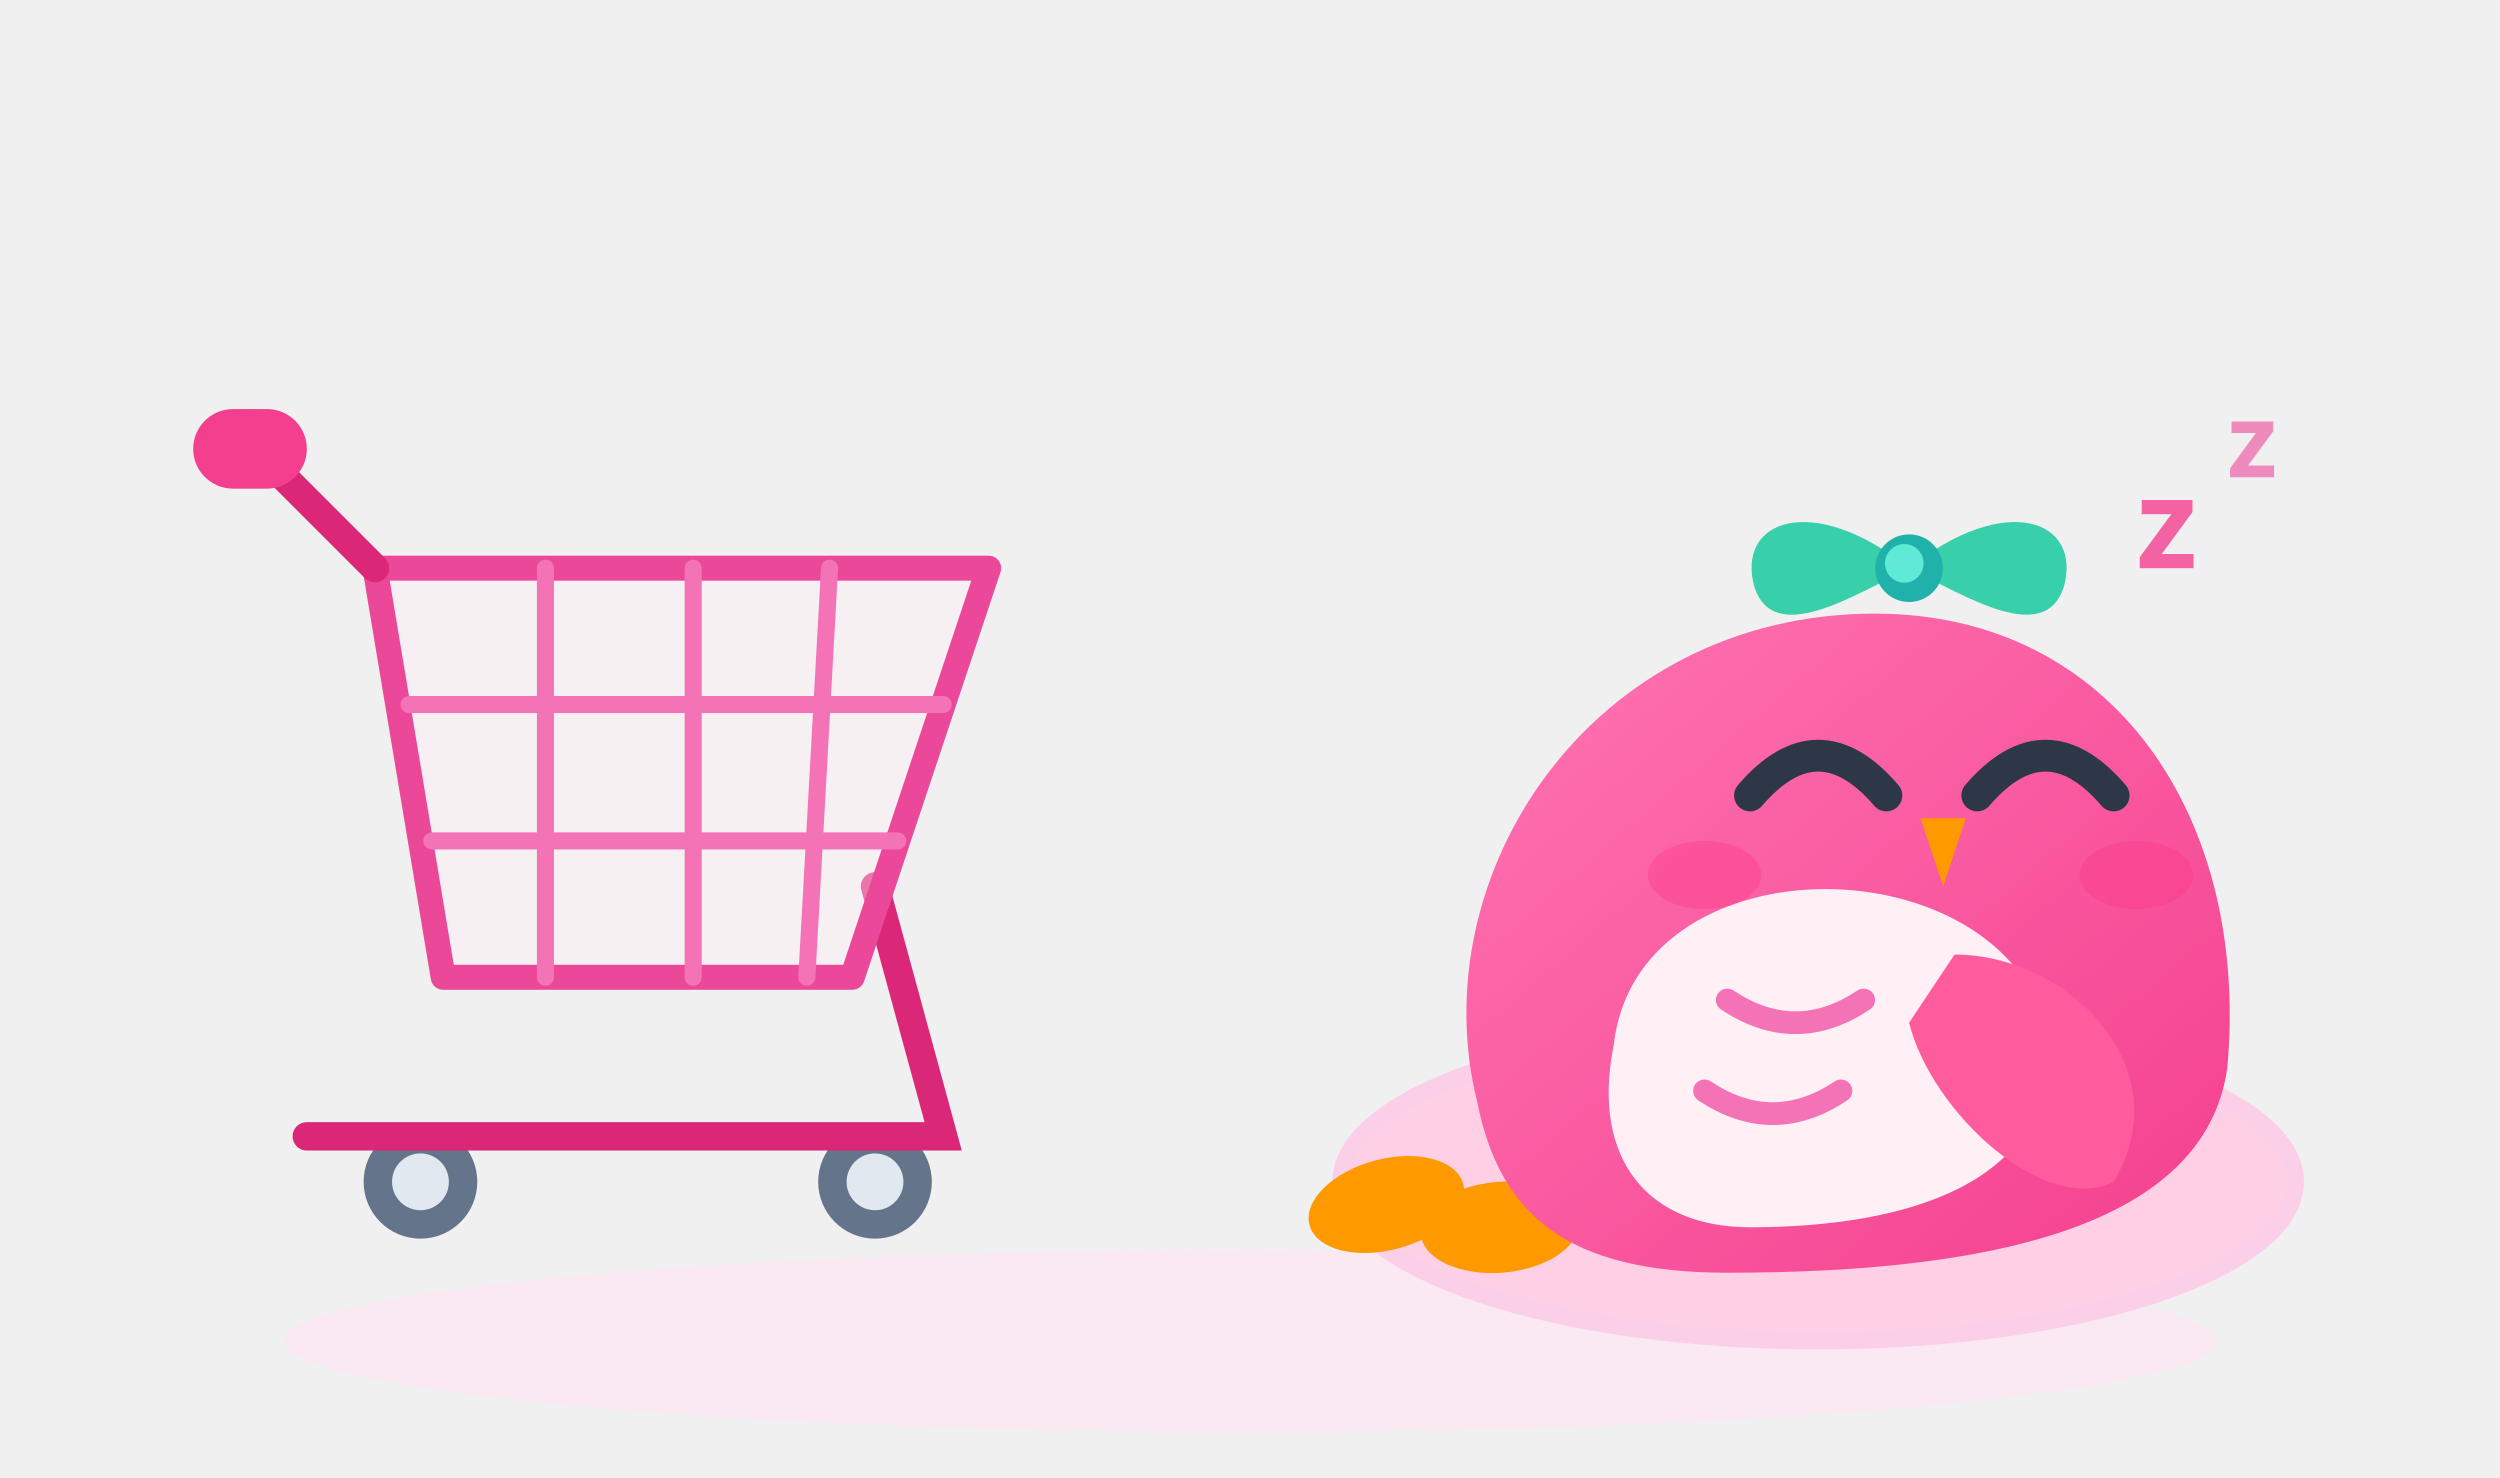
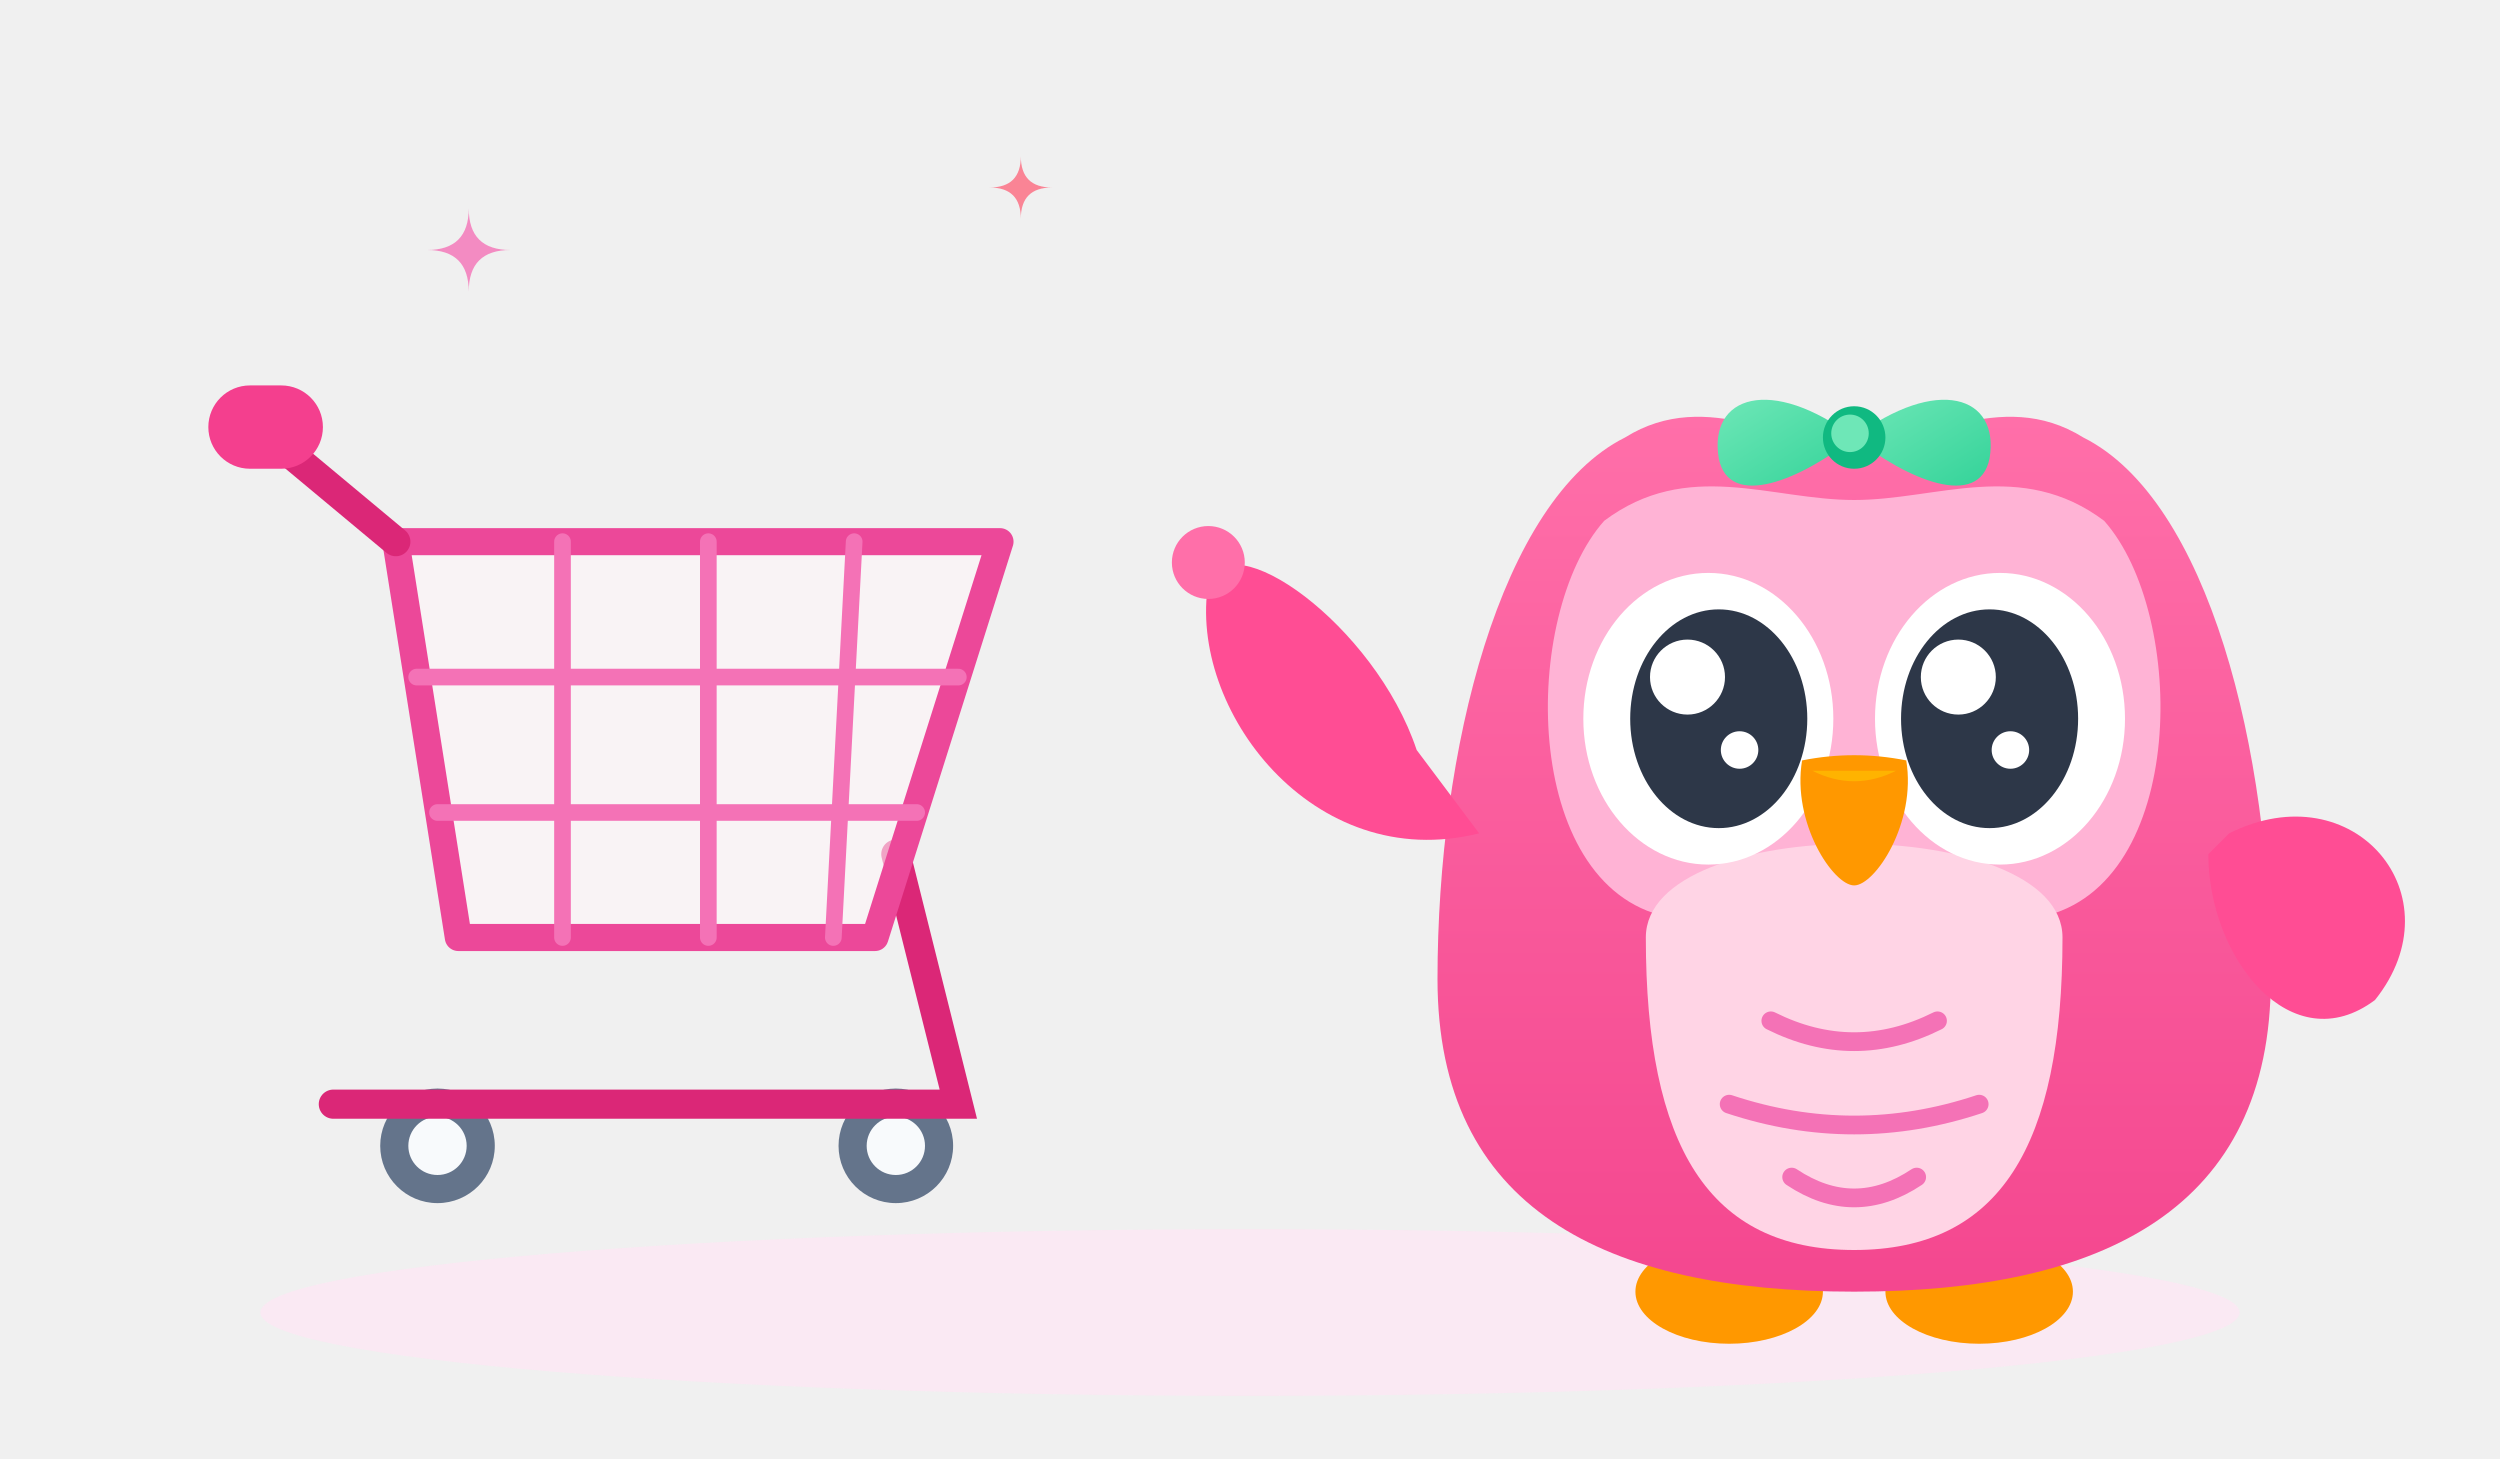
- <svg xmlns="http://www.w3.org/2000/svg" viewBox="0 0 220 130" width="100%" height="100%">
+ <svg xmlns="http://www.w3.org/2000/svg" viewBox="0 0 240 140" width="100%" height="100%">
  <defs>
-     <linearGradient id="emptyCartPink" x1="0%" y1="0%" x2="100%" y2="100%">
-       <stop offset="0%" stop-color="#ff75b3" />
-       <stop offset="100%" stop-color="#f43f8e" />
+     <linearGradient id="emptyOwlGrad" x1="0%" y1="0%" x2="0%" y2="100%">
+       <stop offset="0%" stop-color="#ff6fa9" />
+       <stop offset="100%" stop-color="#f4478f" />
    </linearGradient>
-     <linearGradient id="cartMetal" x1="0%" y1="0%" x2="100%" y2="100%">
+     <linearGradient id="emptyBowGrad" x1="0%" y1="0%" x2="100%" y2="100%">
+       <stop offset="0%" stop-color="#6ee7b7" />
+       <stop offset="100%" stop-color="#34d399" />
+     </linearGradient>
+     <linearGradient id="cartGrad" x1="0%" y1="0%" x2="100%" y2="100%">
      <stop offset="0%" stop-color="#f472b6" />
      <stop offset="100%" stop-color="#db2777" />
    </linearGradient>
  </defs>
-   <ellipse cx="110" cy="118" rx="85" ry="8" fill="#fce7f3" opacity="0.8" />
-   <g transform="translate(15, 30)">
-     <circle cx="22" cy="74" r="5" fill="#64748b" />
-     <circle cx="22" cy="74" r="2.5" fill="#e2e8f0" />
-     <circle cx="62" cy="74" r="5" fill="#64748b" />
-     <circle cx="62" cy="74" r="2.5" fill="#e2e8f0" />
-     <path d="M 12 70 L 68 70 L 62 48" fill="none" stroke="#db2777" stroke-width="2.5" stroke-linecap="round" />
-     <path d="M 18 20 L 72 20 L 60 56 L 24 56 Z" fill="#fff0f5" fill-opacity="0.4" stroke="#ec4899" stroke-width="2.2" stroke-linejoin="round" />
-     <path d="M 21 32 L 68 32 M 23 44 L 64 44" stroke="#f472b6" stroke-width="1.5" stroke-linecap="round" />
-     <path d="M 33 20 L 33 56 M 46 20 L 46 56 M 58 20 L 56 56" stroke="#f472b6" stroke-width="1.5" stroke-linecap="round" />
-     <path d="M 18 20 L 8 10" fill="none" stroke="#db2777" stroke-width="2.5" stroke-linecap="round" />
-     <rect x="2" y="6" width="10" height="7" rx="3.5" fill="#f43f8e" />
+   <ellipse cx="120" cy="126" rx="95" ry="8" fill="#fce7f3" opacity="0.85" />
+   <g transform="translate(18, 30)">
+     <circle cx="24" cy="80" r="5.5" fill="#64748b" />
+     <circle cx="24" cy="80" r="2.8" fill="#f8fafc" />
+     <circle cx="68" cy="80" r="5.5" fill="#64748b" />
+     <circle cx="68" cy="80" r="2.8" fill="#f8fafc" />
+     <path d="M 14 76 L 74 76 L 68 52" fill="none" stroke="#db2777" stroke-width="2.8" stroke-linecap="round" />
+     <path d="M 20 22 L 78 22 L 66 60 L 26 60 Z" fill="#fff5f9" fill-opacity="0.6" stroke="#ec4899" stroke-width="2.6" stroke-linejoin="round" />
+     <path d="M 22 35 L 74 35 M 24 48 L 70 48" stroke="#f472b6" stroke-width="1.6" stroke-linecap="round" />
+     <path d="M 36 22 L 36 60 M 50 22 L 50 60 M 64 22 L 62 60" stroke="#f472b6" stroke-width="1.6" stroke-linecap="round" />
+     <path d="M 20 22 L 8 12" fill="none" stroke="#db2777" stroke-width="2.8" stroke-linecap="round" />
+     <rect x="2" y="7" width="11" height="8" rx="4" fill="#f43f8e" />
  </g>
-   <g transform="translate(100, 32)">
-     <ellipse cx="60" cy="72" rx="42" ry="14" fill="#ffd0e5" stroke="#fbcfe8" stroke-width="1.5" />
-     <ellipse cx="22" cy="74" rx="7" ry="4" fill="#ff9900" transform="rotate(-15 22 74)" />
-     <ellipse cx="32" cy="76" rx="7" ry="4" fill="#ff9900" transform="rotate(-5 32 76)" />
-     <path d="M 30 65               C 25 45, 40 22, 65 22               C 86 22, 98 40, 96 62               C 94 76, 75 80, 52 80               C 38 80, 32 75, 30 65 Z" fill="url(#emptyCartPink)" />
-     <path d="M 42 60 C 44 42, 75 42, 80 58 C 82 72, 68 76, 54 76 C 45 76, 40 70, 42 60 Z" fill="#fff0f5" />
-     <path d="M 52 56 Q 58 60 64 56" stroke="#f472b6" stroke-width="2" fill="none" stroke-linecap="round" />
-     <path d="M 50 64 Q 56 68 62 64" stroke="#f472b6" stroke-width="2" fill="none" stroke-linecap="round" />
-     <path d="M 54 38 Q 60 31 66 38" fill="none" stroke="#2d3748" stroke-width="2.8" stroke-linecap="round" />
-     <path d="M 74 38 Q 80 31 86 38" fill="none" stroke="#2d3748" stroke-width="2.8" stroke-linecap="round" />
-     <ellipse cx="50" cy="45" rx="5" ry="3" fill="#ff3385" opacity="0.35" />
-     <ellipse cx="88" cy="45" rx="5" ry="3" fill="#ff3385" opacity="0.35" />
-     <polygon points="69,40 73,40 71,46" fill="#ff9900" />
-     <g transform="translate(68, 18) scale(0.85)">
-       <path d="M 0 0 C -10 -8, -18 -5, -16 2 C -14 8, -6 3, 0 0 Z" fill="#38cfab" />
-       <path d="M 0 0 C 10 -8, 18 -5, 16 2 C 14 8, 6 3, 0 0 Z" fill="#38cfab" />
-       <circle cx="0" cy="0" r="3.5" fill="#20b2aa" />
-       <circle cx="-0.5" cy="-0.5" r="2" fill="#5eead4" />
+   <g transform="translate(122, 12)">
+     <ellipse cx="44" cy="112" rx="9" ry="5" fill="#ff9800" />
+     <ellipse cx="68" cy="112" rx="9" ry="5" fill="#ff9800" />
+     <path d="M 34 30               C 22 36, 16 60, 16 82               C 16 104, 32 112, 56 112               C 80 112, 96 104, 96 82               C 96 60, 90 36, 78 30               C 70 25, 62 31, 56 31               C 50 31, 42 25, 34 30 Z" fill="url(#emptyOwlGrad)" />
+     <path d="M 20 68 C 4 72, -8 56, -6 44 C -4 38, 10 48, 14 60 Z" fill="#ff4d94" />
+     <circle cx="-6" cy="42" r="3.5" fill="#ff6fa9" />
+     <path d="M 92 68 C 104 62, 114 74, 106 84 C 98 90, 90 80, 90 70 Z" fill="#ff4d94" />
+     <path d="M 32 38               C 24 47, 24 73, 38 76               C 46 77, 52 72, 56 67               C 60 72, 66 77, 74 76               C 88 73, 88 47, 80 38               C 72 32, 64 36, 56 36               C 48 36, 40 32, 32 38 Z" fill="#ffb3d5" />
+     <path d="M 36 78 C 36 66, 76 66, 76 78 C 76 98, 70 108, 56 108 C 42 108, 36 98, 36 78 Z" fill="#ffd4e5" />
+     <path d="M 48 86 Q 56 90 64 86" stroke="#f472b6" stroke-width="1.8" fill="none" stroke-linecap="round" />
+     <path d="M 44 94 Q 56 98 68 94" stroke="#f472b6" stroke-width="1.8" fill="none" stroke-linecap="round" />
+     <path d="M 50 101 Q 56 105 62 101" stroke="#f472b6" stroke-width="1.8" fill="none" stroke-linecap="round" />
+     <ellipse cx="42" cy="57" rx="12" ry="14" fill="#ffffff" />
+     <ellipse cx="43" cy="57" rx="8.5" ry="10.5" fill="#2d3748" />
+     <circle cx="40" cy="53" r="3.6" fill="#ffffff" />
+     <circle cx="45" cy="60" r="1.8" fill="#ffffff" />
+     <ellipse cx="70" cy="57" rx="12" ry="14" fill="#ffffff" />
+     <ellipse cx="69" cy="57" rx="8.5" ry="10.5" fill="#2d3748" />
+     <circle cx="66" cy="53" r="3.6" fill="#ffffff" />
+     <circle cx="71" cy="60" r="1.8" fill="#ffffff" />
+     <path d="M 51 61 Q 56 60 61 61 C 62 67, 58 73, 56 73 C 54 73, 50 67, 51 61 Z" fill="#ff9800" />
+     <path d="M 52 62 Q 56 64 60 62" fill="#ffb300" />
+     <g transform="translate(56, 30)">
+       <path d="M 0 0 C -8 -6, -14 -4, -13 2 C -12 7, -5 4, 0 0 Z" fill="url(#emptyBowGrad)" />
+       <path d="M 0 0 C 8 -6, 14 -4, 13 2 C 12 7, 5 4, 0 0 Z" fill="url(#emptyBowGrad)" />
+       <circle cx="0" cy="0" r="3" fill="#10b981" />
+       <circle cx="-0.4" cy="-0.4" r="1.8" fill="#6ee7b7" />
    </g>
-     <path d="M 72 52 C 82 52, 92 62, 86 72 C 80 75, 70 66, 68 58 Z" fill="#ff5c9d" />
-     <text x="88" y="18" font-family="Plus Jakarta Sans, sans-serif" font-size="11" font-weight="800" fill="#f43f8e" opacity="0.8">z</text>
-     <text x="96" y="10" font-family="Plus Jakarta Sans, sans-serif" font-size="9" font-weight="800" fill="#ec4899" opacity="0.6">z</text>
+   </g>
+   <g transform="translate(45, 24)" fill="#f472b6" opacity="0.8">
+     <path d="M 0 -4 Q 0 0 4 0 Q 0 0 0 4 Q 0 0 -4 0 Q 0 0 0 -4 Z" />
+   </g>
+   <g transform="translate(98, 18)" fill="#fb7185" opacity="0.85">
+     <path d="M 0 -3 Q 0 0 3 0 Q 0 0 0 3 Q 0 0 -3 0 Q 0 0 0 -3 Z" />
  </g>
</svg>
